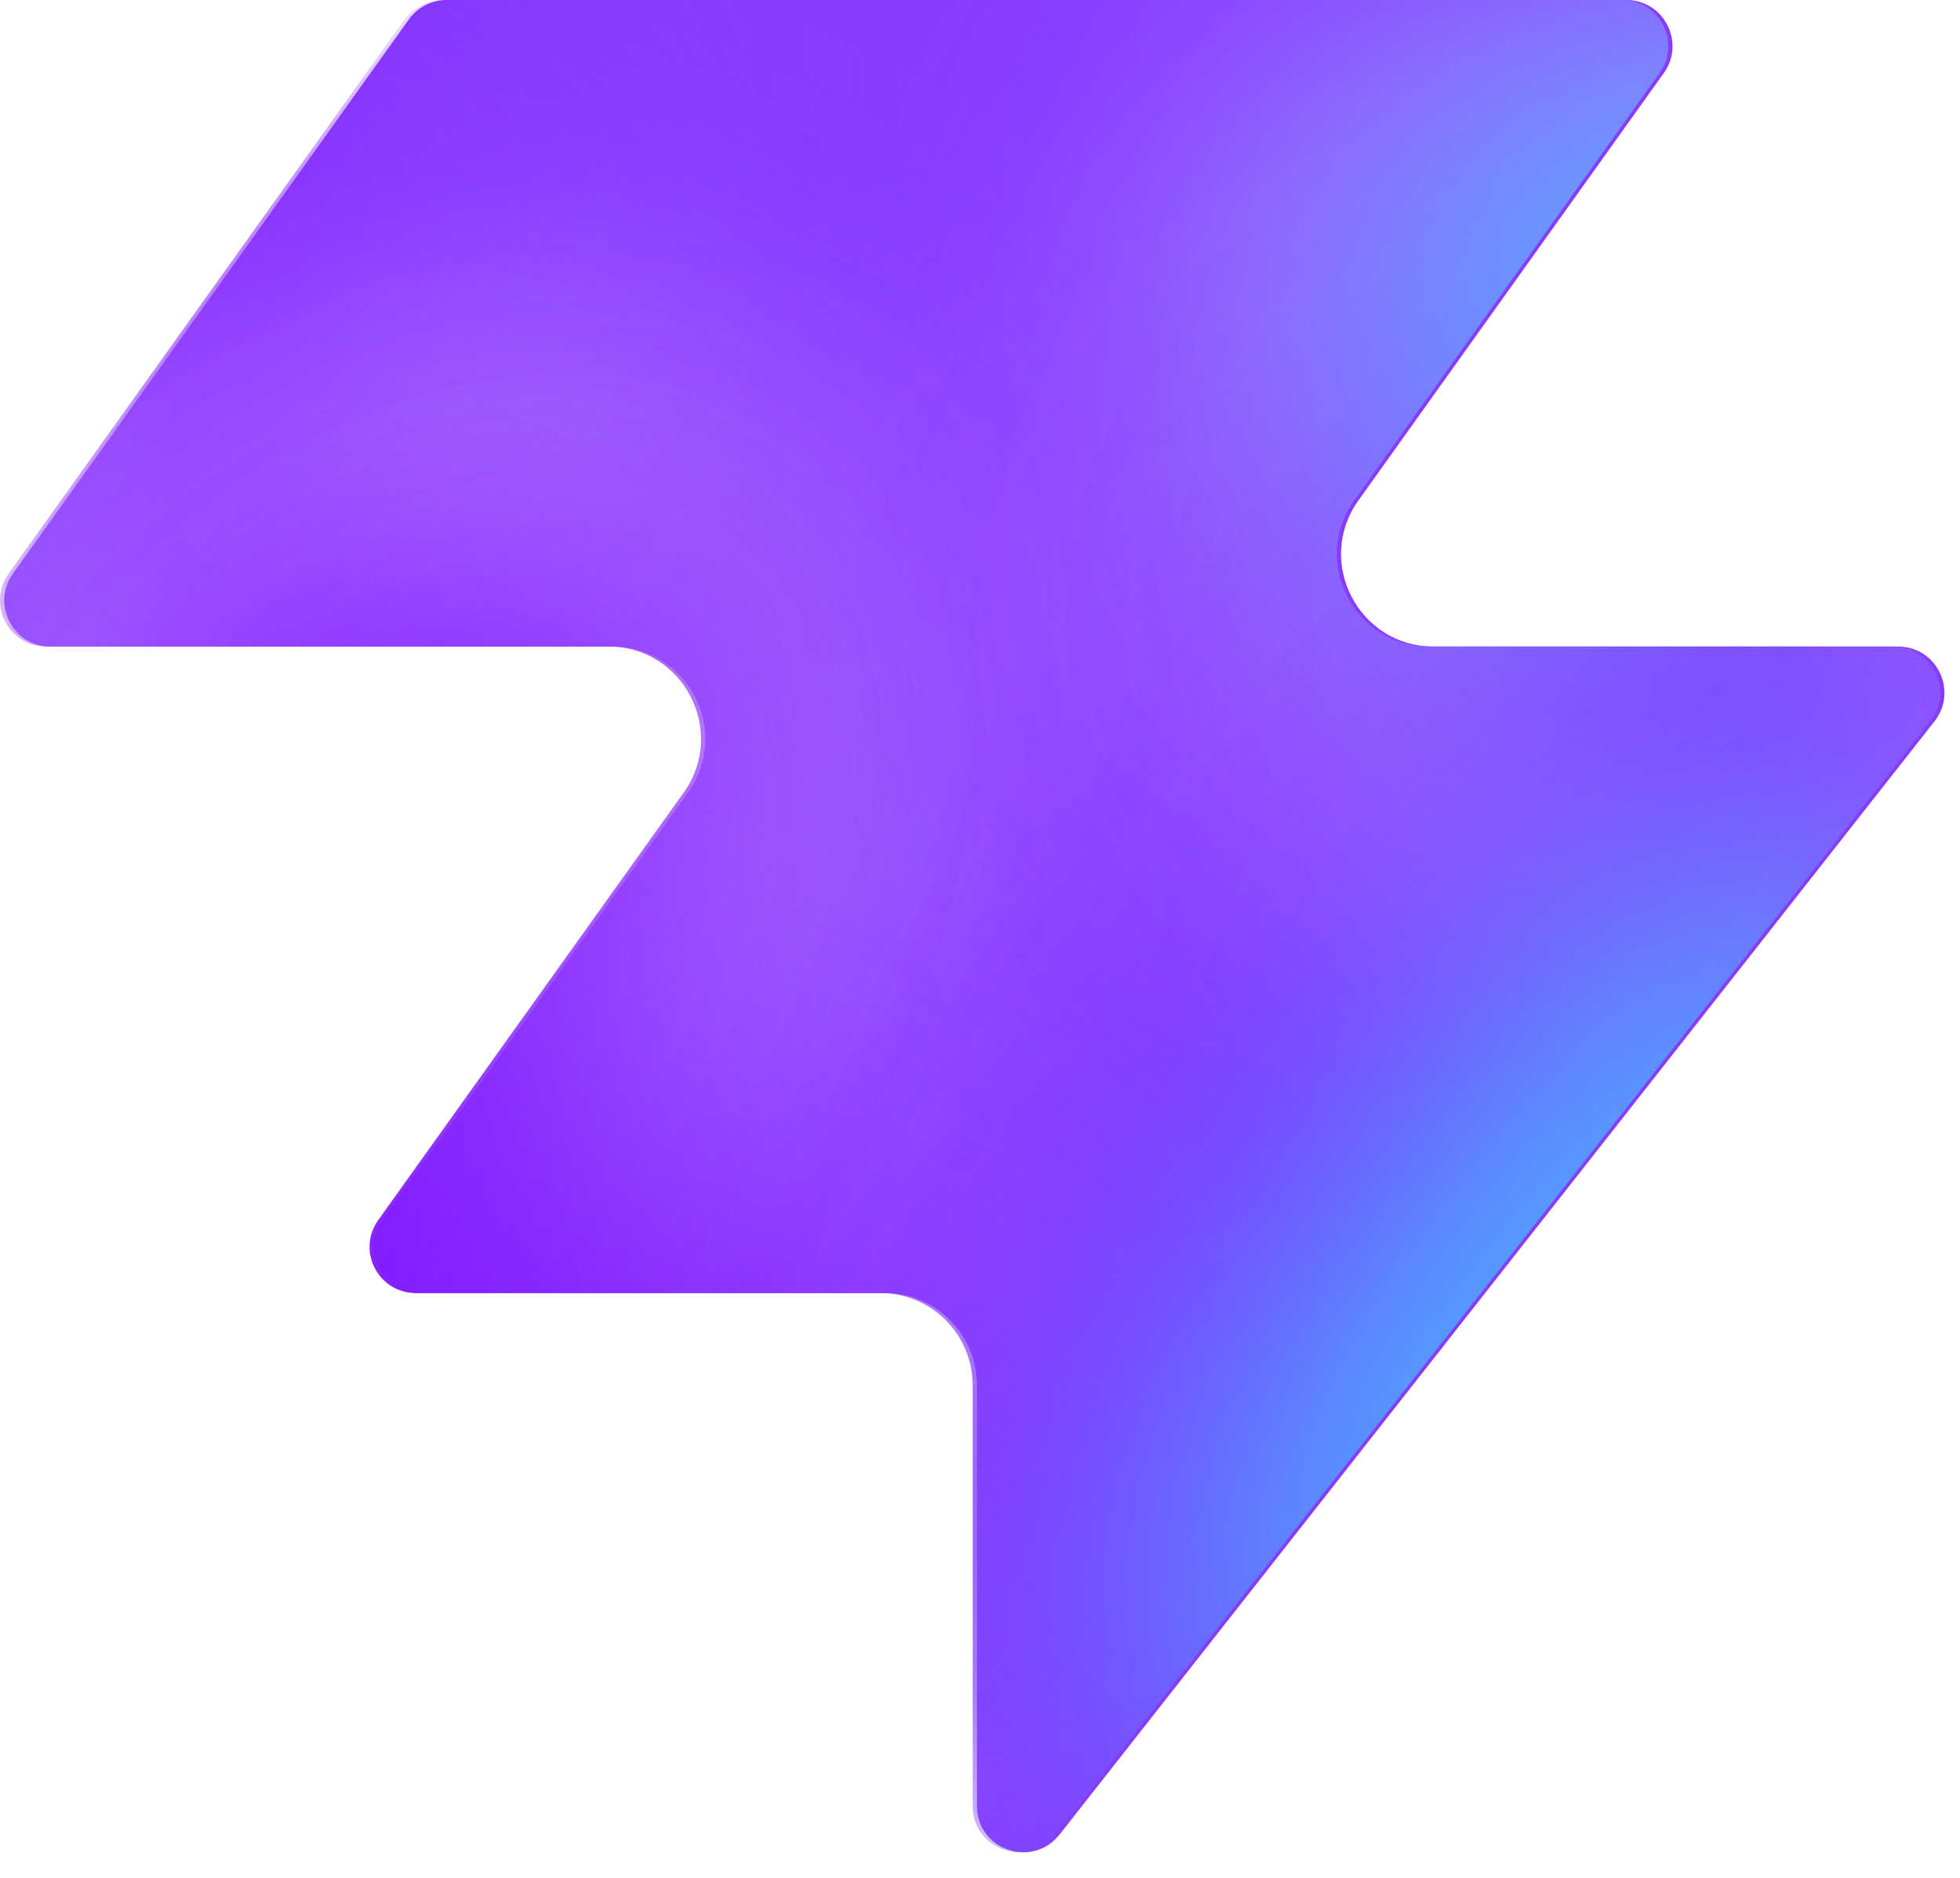
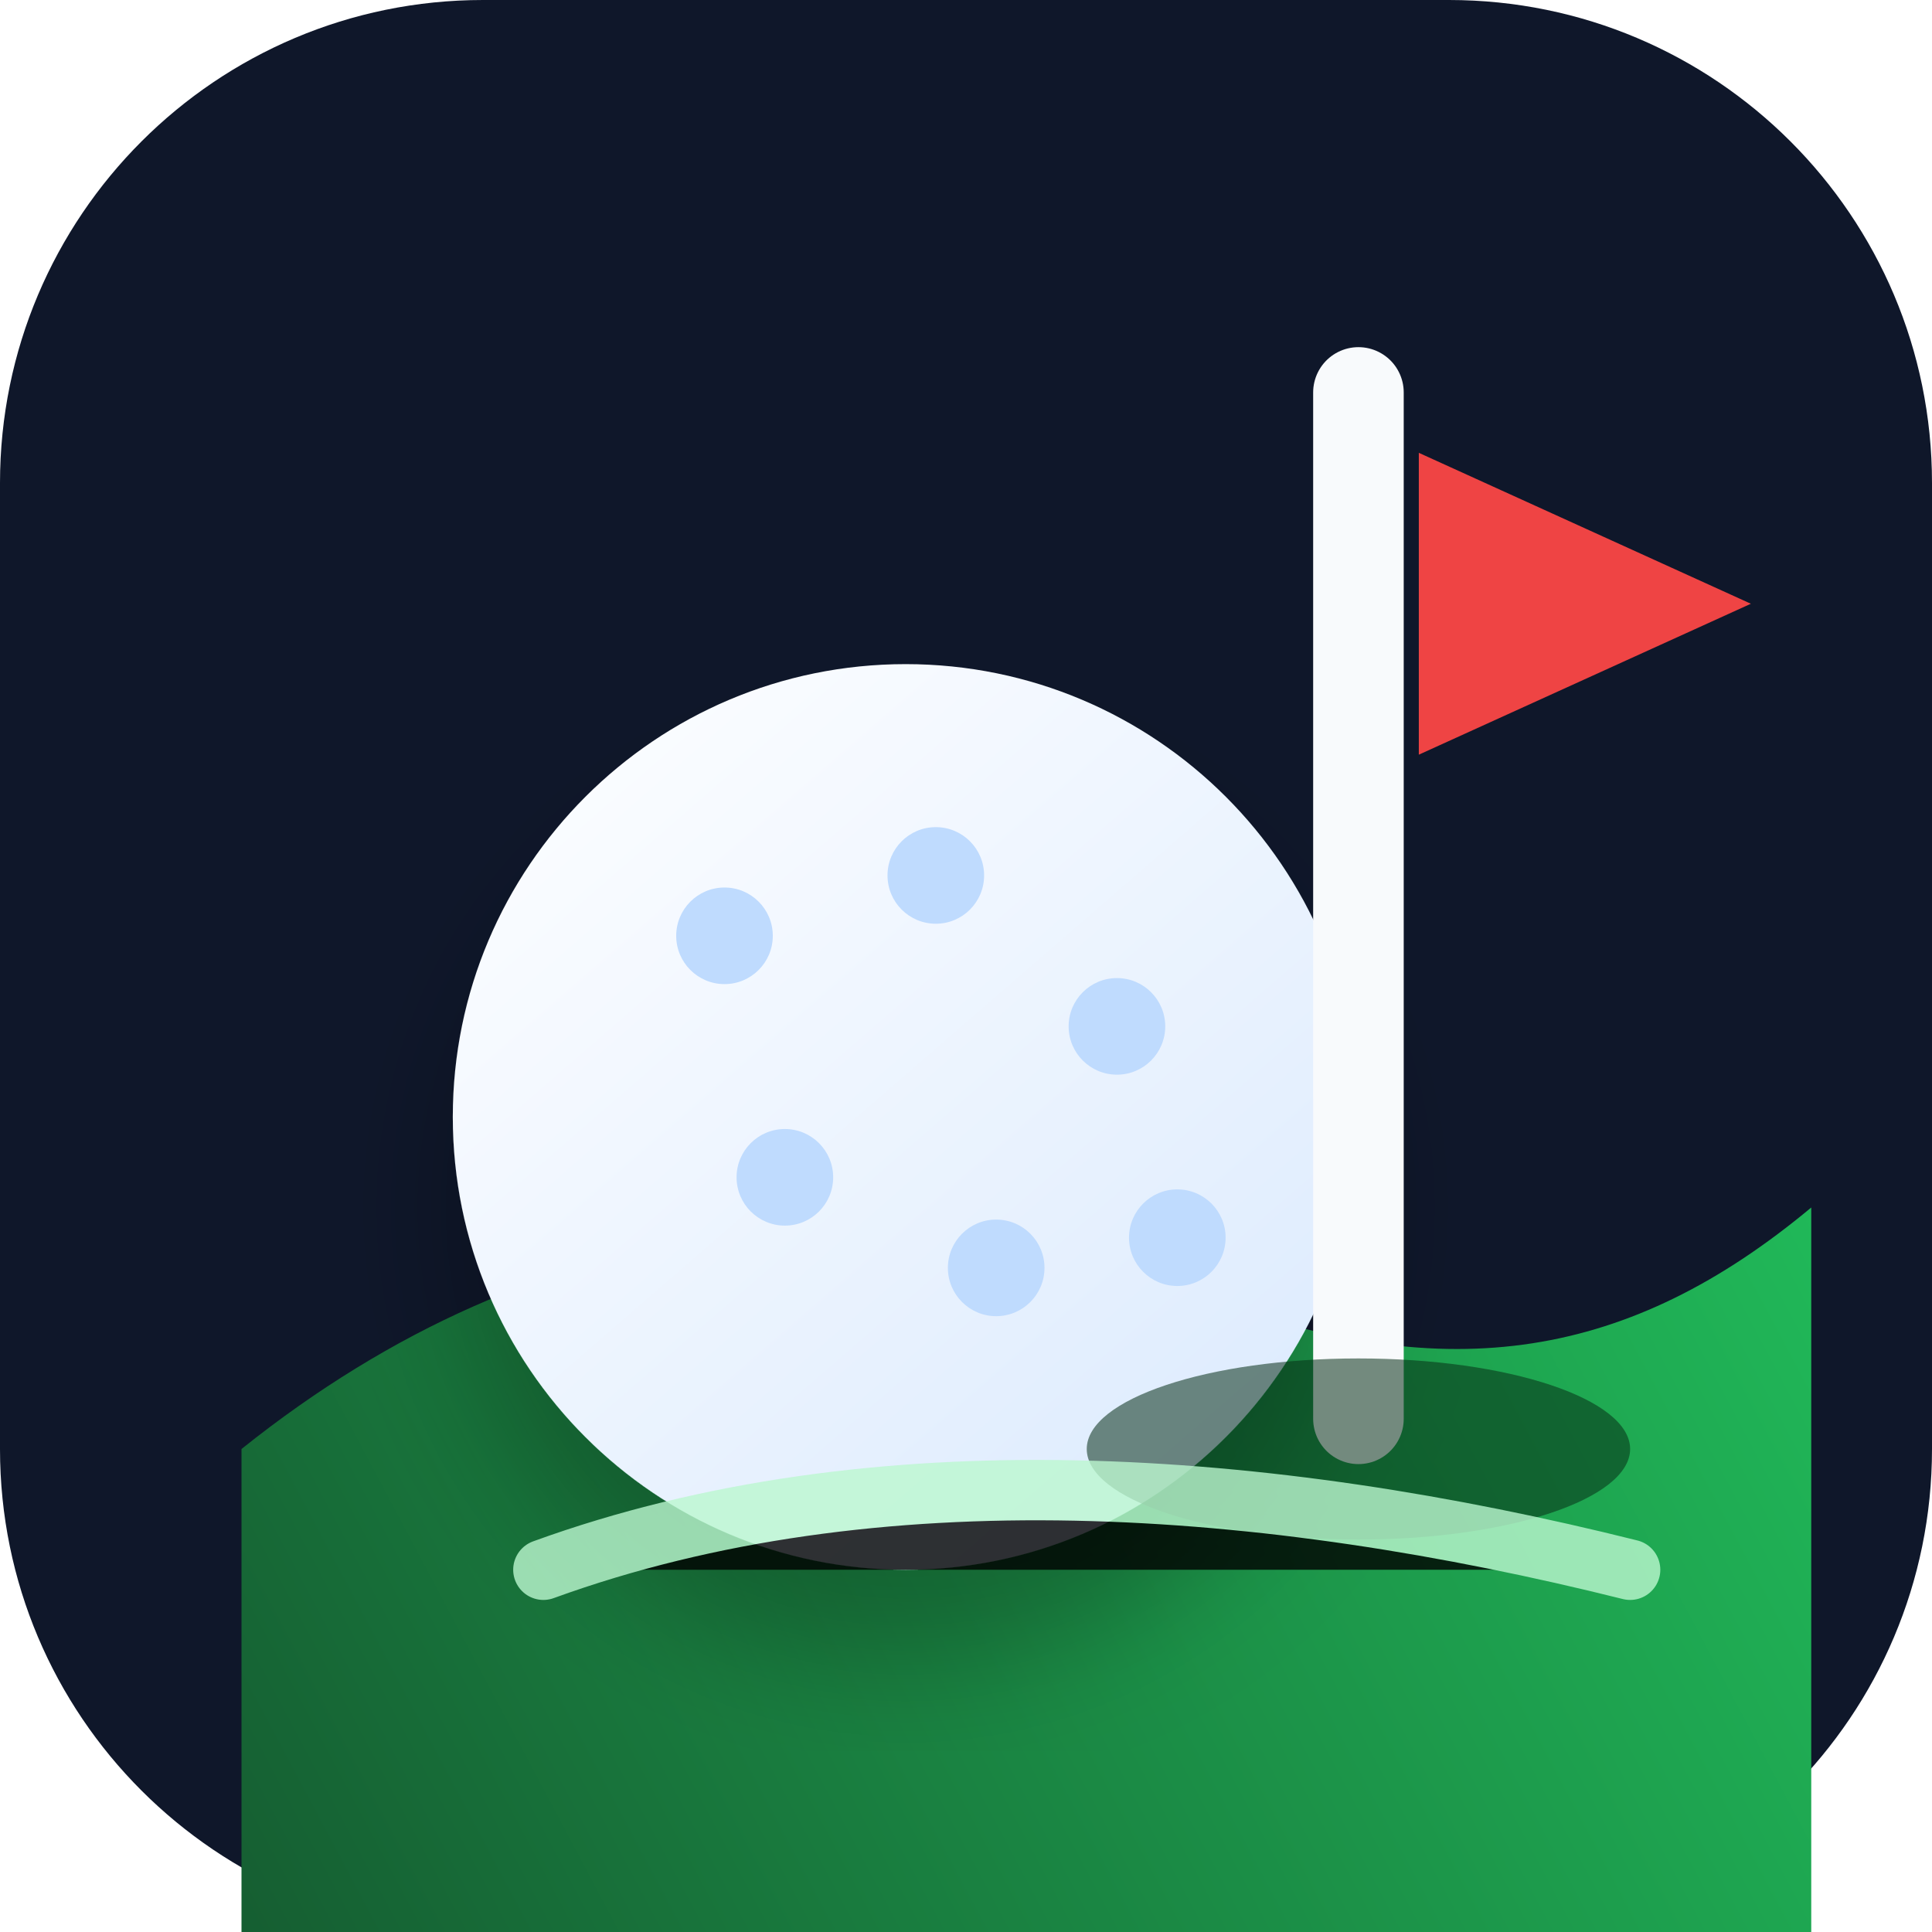
- <svg xmlns="http://www.w3.org/2000/svg" width="48" height="46" fill="none" viewBox="0 0 48 46">
-   <path fill="#863bff" d="M25.946 44.938c-.664.845-2.021.375-2.021-.698V33.937a2.26 2.26 0 0 0-2.262-2.262H10.287c-.92 0-1.456-1.04-.92-1.788l7.48-10.471c1.07-1.497 0-3.578-1.842-3.578H1.237c-.92 0-1.456-1.04-.92-1.788L10.013.474c.214-.297.556-.474.92-.474h28.894c.92 0 1.456 1.04.92 1.788l-7.48 10.471c-1.07 1.498 0 3.579 1.842 3.579h11.377c.943 0 1.473 1.088.89 1.83L25.947 44.94z" style="fill:#863bff;fill:color(display-p3 .525 .23 1);fill-opacity:1" />
-   <mask id="a" width="48" height="46" x="0" y="0" maskUnits="userSpaceOnUse" style="mask-type:alpha">
-     <path fill="#000" d="M25.842 44.938c-.664.844-2.021.375-2.021-.698V33.937a2.26 2.26 0 0 0-2.262-2.262H10.183c-.92 0-1.456-1.04-.92-1.788l7.48-10.471c1.07-1.498 0-3.579-1.842-3.579H1.133c-.92 0-1.456-1.04-.92-1.787L9.91.473c.214-.297.556-.474.92-.474h28.894c.92 0 1.456 1.04.92 1.788l-7.48 10.471c-1.07 1.498 0 3.578 1.842 3.578h11.377c.943 0 1.473 1.088.89 1.832L25.843 44.94z" style="fill:#000;fill-opacity:1" />
-   </mask>
-   <g mask="url(#a)">
-     <g filter="url(#b)">
-       <ellipse cx="5.508" cy="14.704" fill="#ede6ff" rx="5.508" ry="14.704" style="fill:#ede6ff;fill:color(display-p3 .927 .903 1);fill-opacity:1" transform="matrix(.00324 1 1 -.00324 -4.47 31.516)" />
-     </g>
-     <g filter="url(#c)">
-       <ellipse cx="10.399" cy="29.851" fill="#ede6ff" rx="10.399" ry="29.851" style="fill:#ede6ff;fill:color(display-p3 .927 .903 1);fill-opacity:1" transform="matrix(.00324 1 1 -.00324 -39.328 7.883)" />
-     </g>
-     <g filter="url(#d)">
-       <ellipse cx="5.508" cy="30.487" fill="#7e14ff" rx="5.508" ry="30.487" style="fill:#7e14ff;fill:color(display-p3 .492 .077 1);fill-opacity:1" transform="rotate(89.814 -25.913 -14.639)scale(1 -1)" />
-     </g>
-     <g filter="url(#e)">
-       <ellipse cx="5.508" cy="30.599" fill="#7e14ff" rx="5.508" ry="30.599" style="fill:#7e14ff;fill:color(display-p3 .492 .077 1);fill-opacity:1" transform="rotate(89.814 -32.644 -3.334)scale(1 -1)" />
-     </g>
-     <g filter="url(#f)">
-       <ellipse cx="5.508" cy="30.599" fill="#7e14ff" rx="5.508" ry="30.599" style="fill:#7e14ff;fill:color(display-p3 .492 .077 1);fill-opacity:1" transform="matrix(.00324 1 1 -.00324 -34.34 30.47)" />
-     </g>
-     <g filter="url(#g)">
-       <ellipse cx="14.072" cy="22.078" fill="#ede6ff" rx="14.072" ry="22.078" style="fill:#ede6ff;fill:color(display-p3 .927 .903 1);fill-opacity:1" transform="rotate(93.35 24.506 48.493)scale(-1 1)" />
-     </g>
-     <g filter="url(#h)">
-       <ellipse cx="3.47" cy="21.501" fill="#7e14ff" rx="3.47" ry="21.501" style="fill:#7e14ff;fill:color(display-p3 .492 .077 1);fill-opacity:1" transform="rotate(89.009 28.708 47.59)scale(-1 1)" />
-     </g>
-     <g filter="url(#i)">
-       <ellipse cx="3.47" cy="21.501" fill="#7e14ff" rx="3.47" ry="21.501" style="fill:#7e14ff;fill:color(display-p3 .492 .077 1);fill-opacity:1" transform="rotate(89.009 28.708 47.59)scale(-1 1)" />
-     </g>
-     <g filter="url(#j)">
-       <ellipse cx=".387" cy="8.972" fill="#7e14ff" rx="4.407" ry="29.108" style="fill:#7e14ff;fill:color(display-p3 .492 .077 1);fill-opacity:1" transform="rotate(39.51 .387 8.972)" />
-     </g>
-     <g filter="url(#k)">
-       <ellipse cx="47.523" cy="-6.092" fill="#7e14ff" rx="4.407" ry="29.108" style="fill:#7e14ff;fill:color(display-p3 .492 .077 1);fill-opacity:1" transform="rotate(37.892 47.523 -6.092)" />
-     </g>
-     <g filter="url(#l)">
-       <ellipse cx="41.412" cy="6.333" fill="#47bfff" rx="5.971" ry="9.665" style="fill:#47bfff;fill:color(display-p3 .28 .748 1);fill-opacity:1" transform="rotate(37.892 41.412 6.333)" />
-     </g>
-     <g filter="url(#m)">
-       <ellipse cx="-1.879" cy="38.332" fill="#7e14ff" rx="4.407" ry="29.108" style="fill:#7e14ff;fill:color(display-p3 .492 .077 1);fill-opacity:1" transform="rotate(37.892 -1.88 38.332)" />
-     </g>
-     <g filter="url(#n)">
-       <ellipse cx="-1.879" cy="38.332" fill="#7e14ff" rx="4.407" ry="29.108" style="fill:#7e14ff;fill:color(display-p3 .492 .077 1);fill-opacity:1" transform="rotate(37.892 -1.88 38.332)" />
-     </g>
-     <g filter="url(#o)">
-       <ellipse cx="35.651" cy="29.907" fill="#7e14ff" rx="4.407" ry="29.108" style="fill:#7e14ff;fill:color(display-p3 .492 .077 1);fill-opacity:1" transform="rotate(37.892 35.651 29.907)" />
-     </g>
-     <g filter="url(#p)">
-       <ellipse cx="38.418" cy="32.4" fill="#47bfff" rx="5.971" ry="15.297" style="fill:#47bfff;fill:color(display-p3 .28 .748 1);fill-opacity:1" transform="rotate(37.892 38.418 32.4)" />
-     </g>
-   </g>
+ <svg xmlns="http://www.w3.org/2000/svg" width="64" height="64" viewBox="0 0 64 64">
  <defs>
-     <filter id="b" width="60.045" height="41.654" x="-19.77" y="16.149" color-interpolation-filters="sRGB" filterUnits="userSpaceOnUse">
-       <feFlood flood-opacity="0" result="BackgroundImageFix" />
-       <feBlend in="SourceGraphic" in2="BackgroundImageFix" result="shape" />
-       <feGaussianBlur result="effect1_foregroundBlur_2002_17158" stdDeviation="7.659" />
-     </filter>
-     <filter id="c" width="90.34" height="51.437" x="-54.613" y="-7.533" color-interpolation-filters="sRGB" filterUnits="userSpaceOnUse">
-       <feFlood flood-opacity="0" result="BackgroundImageFix" />
-       <feBlend in="SourceGraphic" in2="BackgroundImageFix" result="shape" />
-       <feGaussianBlur result="effect1_foregroundBlur_2002_17158" stdDeviation="7.659" />
-     </filter>
-     <filter id="d" width="79.355" height="29.4" x="-49.64" y="2.03" color-interpolation-filters="sRGB" filterUnits="userSpaceOnUse">
-       <feFlood flood-opacity="0" result="BackgroundImageFix" />
-       <feBlend in="SourceGraphic" in2="BackgroundImageFix" result="shape" />
-       <feGaussianBlur result="effect1_foregroundBlur_2002_17158" stdDeviation="4.596" />
-     </filter>
-     <filter id="e" width="79.579" height="29.4" x="-45.045" y="20.029" color-interpolation-filters="sRGB" filterUnits="userSpaceOnUse">
-       <feFlood flood-opacity="0" result="BackgroundImageFix" />
-       <feBlend in="SourceGraphic" in2="BackgroundImageFix" result="shape" />
-       <feGaussianBlur result="effect1_foregroundBlur_2002_17158" stdDeviation="4.596" />
-     </filter>
-     <filter id="f" width="79.579" height="29.4" x="-43.513" y="21.178" color-interpolation-filters="sRGB" filterUnits="userSpaceOnUse">
-       <feFlood flood-opacity="0" result="BackgroundImageFix" />
-       <feBlend in="SourceGraphic" in2="BackgroundImageFix" result="shape" />
-       <feGaussianBlur result="effect1_foregroundBlur_2002_17158" stdDeviation="4.596" />
-     </filter>
-     <filter id="g" width="74.749" height="58.852" x="15.756" y="-17.901" color-interpolation-filters="sRGB" filterUnits="userSpaceOnUse">
-       <feFlood flood-opacity="0" result="BackgroundImageFix" />
-       <feBlend in="SourceGraphic" in2="BackgroundImageFix" result="shape" />
-       <feGaussianBlur result="effect1_foregroundBlur_2002_17158" stdDeviation="7.659" />
-     </filter>
-     <filter id="h" width="61.377" height="25.362" x="23.548" y="2.284" color-interpolation-filters="sRGB" filterUnits="userSpaceOnUse">
-       <feFlood flood-opacity="0" result="BackgroundImageFix" />
-       <feBlend in="SourceGraphic" in2="BackgroundImageFix" result="shape" />
-       <feGaussianBlur result="effect1_foregroundBlur_2002_17158" stdDeviation="4.596" />
-     </filter>
-     <filter id="i" width="61.377" height="25.362" x="23.548" y="2.284" color-interpolation-filters="sRGB" filterUnits="userSpaceOnUse">
-       <feFlood flood-opacity="0" result="BackgroundImageFix" />
-       <feBlend in="SourceGraphic" in2="BackgroundImageFix" result="shape" />
-       <feGaussianBlur result="effect1_foregroundBlur_2002_17158" stdDeviation="4.596" />
-     </filter>
-     <filter id="j" width="56.045" height="63.649" x="-27.636" y="-22.853" color-interpolation-filters="sRGB" filterUnits="userSpaceOnUse">
-       <feFlood flood-opacity="0" result="BackgroundImageFix" />
-       <feBlend in="SourceGraphic" in2="BackgroundImageFix" result="shape" />
-       <feGaussianBlur result="effect1_foregroundBlur_2002_17158" stdDeviation="4.596" />
-     </filter>
-     <filter id="k" width="54.814" height="64.646" x="20.116" y="-38.415" color-interpolation-filters="sRGB" filterUnits="userSpaceOnUse">
-       <feFlood flood-opacity="0" result="BackgroundImageFix" />
-       <feBlend in="SourceGraphic" in2="BackgroundImageFix" result="shape" />
-       <feGaussianBlur result="effect1_foregroundBlur_2002_17158" stdDeviation="4.596" />
-     </filter>
-     <filter id="l" width="33.541" height="35.313" x="24.641" y="-11.323" color-interpolation-filters="sRGB" filterUnits="userSpaceOnUse">
-       <feFlood flood-opacity="0" result="BackgroundImageFix" />
-       <feBlend in="SourceGraphic" in2="BackgroundImageFix" result="shape" />
-       <feGaussianBlur result="effect1_foregroundBlur_2002_17158" stdDeviation="4.596" />
-     </filter>
-     <filter id="m" width="54.814" height="64.646" x="-29.286" y="6.009" color-interpolation-filters="sRGB" filterUnits="userSpaceOnUse">
-       <feFlood flood-opacity="0" result="BackgroundImageFix" />
-       <feBlend in="SourceGraphic" in2="BackgroundImageFix" result="shape" />
-       <feGaussianBlur result="effect1_foregroundBlur_2002_17158" stdDeviation="4.596" />
-     </filter>
-     <filter id="n" width="54.814" height="64.646" x="-29.286" y="6.009" color-interpolation-filters="sRGB" filterUnits="userSpaceOnUse">
-       <feFlood flood-opacity="0" result="BackgroundImageFix" />
-       <feBlend in="SourceGraphic" in2="BackgroundImageFix" result="shape" />
-       <feGaussianBlur result="effect1_foregroundBlur_2002_17158" stdDeviation="4.596" />
-     </filter>
-     <filter id="o" width="54.814" height="64.646" x="8.244" y="-2.416" color-interpolation-filters="sRGB" filterUnits="userSpaceOnUse">
-       <feFlood flood-opacity="0" result="BackgroundImageFix" />
-       <feBlend in="SourceGraphic" in2="BackgroundImageFix" result="shape" />
-       <feGaussianBlur result="effect1_foregroundBlur_2002_17158" stdDeviation="4.596" />
-     </filter>
-     <filter id="p" width="39.409" height="43.623" x="18.713" y="10.588" color-interpolation-filters="sRGB" filterUnits="userSpaceOnUse">
-       <feFlood flood-opacity="0" result="BackgroundImageFix" />
-       <feBlend in="SourceGraphic" in2="BackgroundImageFix" result="shape" />
-       <feGaussianBlur result="effect1_foregroundBlur_2002_17158" stdDeviation="4.596" />
+     <linearGradient id="grass" x1="0" y1="64" x2="64" y2="30" gradientUnits="userSpaceOnUse">
+       <stop offset="0" stop-color="#14532d" />
+       <stop offset="1" stop-color="#22c55e" />
+     </linearGradient>
+     <linearGradient id="ball" x1="20" y1="18" x2="46" y2="48" gradientUnits="userSpaceOnUse">
+       <stop offset="0" stop-color="#ffffff" />
+       <stop offset="1" stop-color="#dbeafe" />
+     </linearGradient>
+     <filter id="shadow" x="-20%" y="-20%" width="140%" height="140%">
+       <feDropShadow dx="0" dy="3" stdDeviation="2" flood-color="#000000" flood-opacity="0.25" />
    </filter>
  </defs>
+   <rect width="64" height="64" rx="16" fill="#0f172a" />
+   <path d="M8 48C18 40 29 39 40 43C48 46 54 45 60 40V64H8V48Z" fill="url(#grass)" />
+   <g filter="url(#shadow)">
+     <circle cx="30" cy="37" r="15" fill="url(#ball)" />
+     <circle cx="24" cy="31" r="1.6" fill="#bfdbfe" />
+     <circle cx="31" cy="29" r="1.6" fill="#bfdbfe" />
+     <circle cx="37" cy="34" r="1.6" fill="#bfdbfe" />
+     <circle cx="26" cy="39" r="1.6" fill="#bfdbfe" />
+     <circle cx="33" cy="42" r="1.6" fill="#bfdbfe" />
+     <circle cx="39" cy="41" r="1.6" fill="#bfdbfe" />
+   </g>
+   <path d="M45 13V47" stroke="#f8fafc" stroke-width="3" stroke-linecap="round" />
+   <path d="M47 15L58 20L47 25V15Z" fill="#ef4444" />
+   <ellipse cx="45" cy="48" rx="9" ry="3" fill="#052e16" opacity="0.55" />
+   <path d="M18 52C29 48 42 49 54 52" stroke="#bbf7d0" stroke-width="2" stroke-linecap="round" opacity="0.8" />
</svg>
